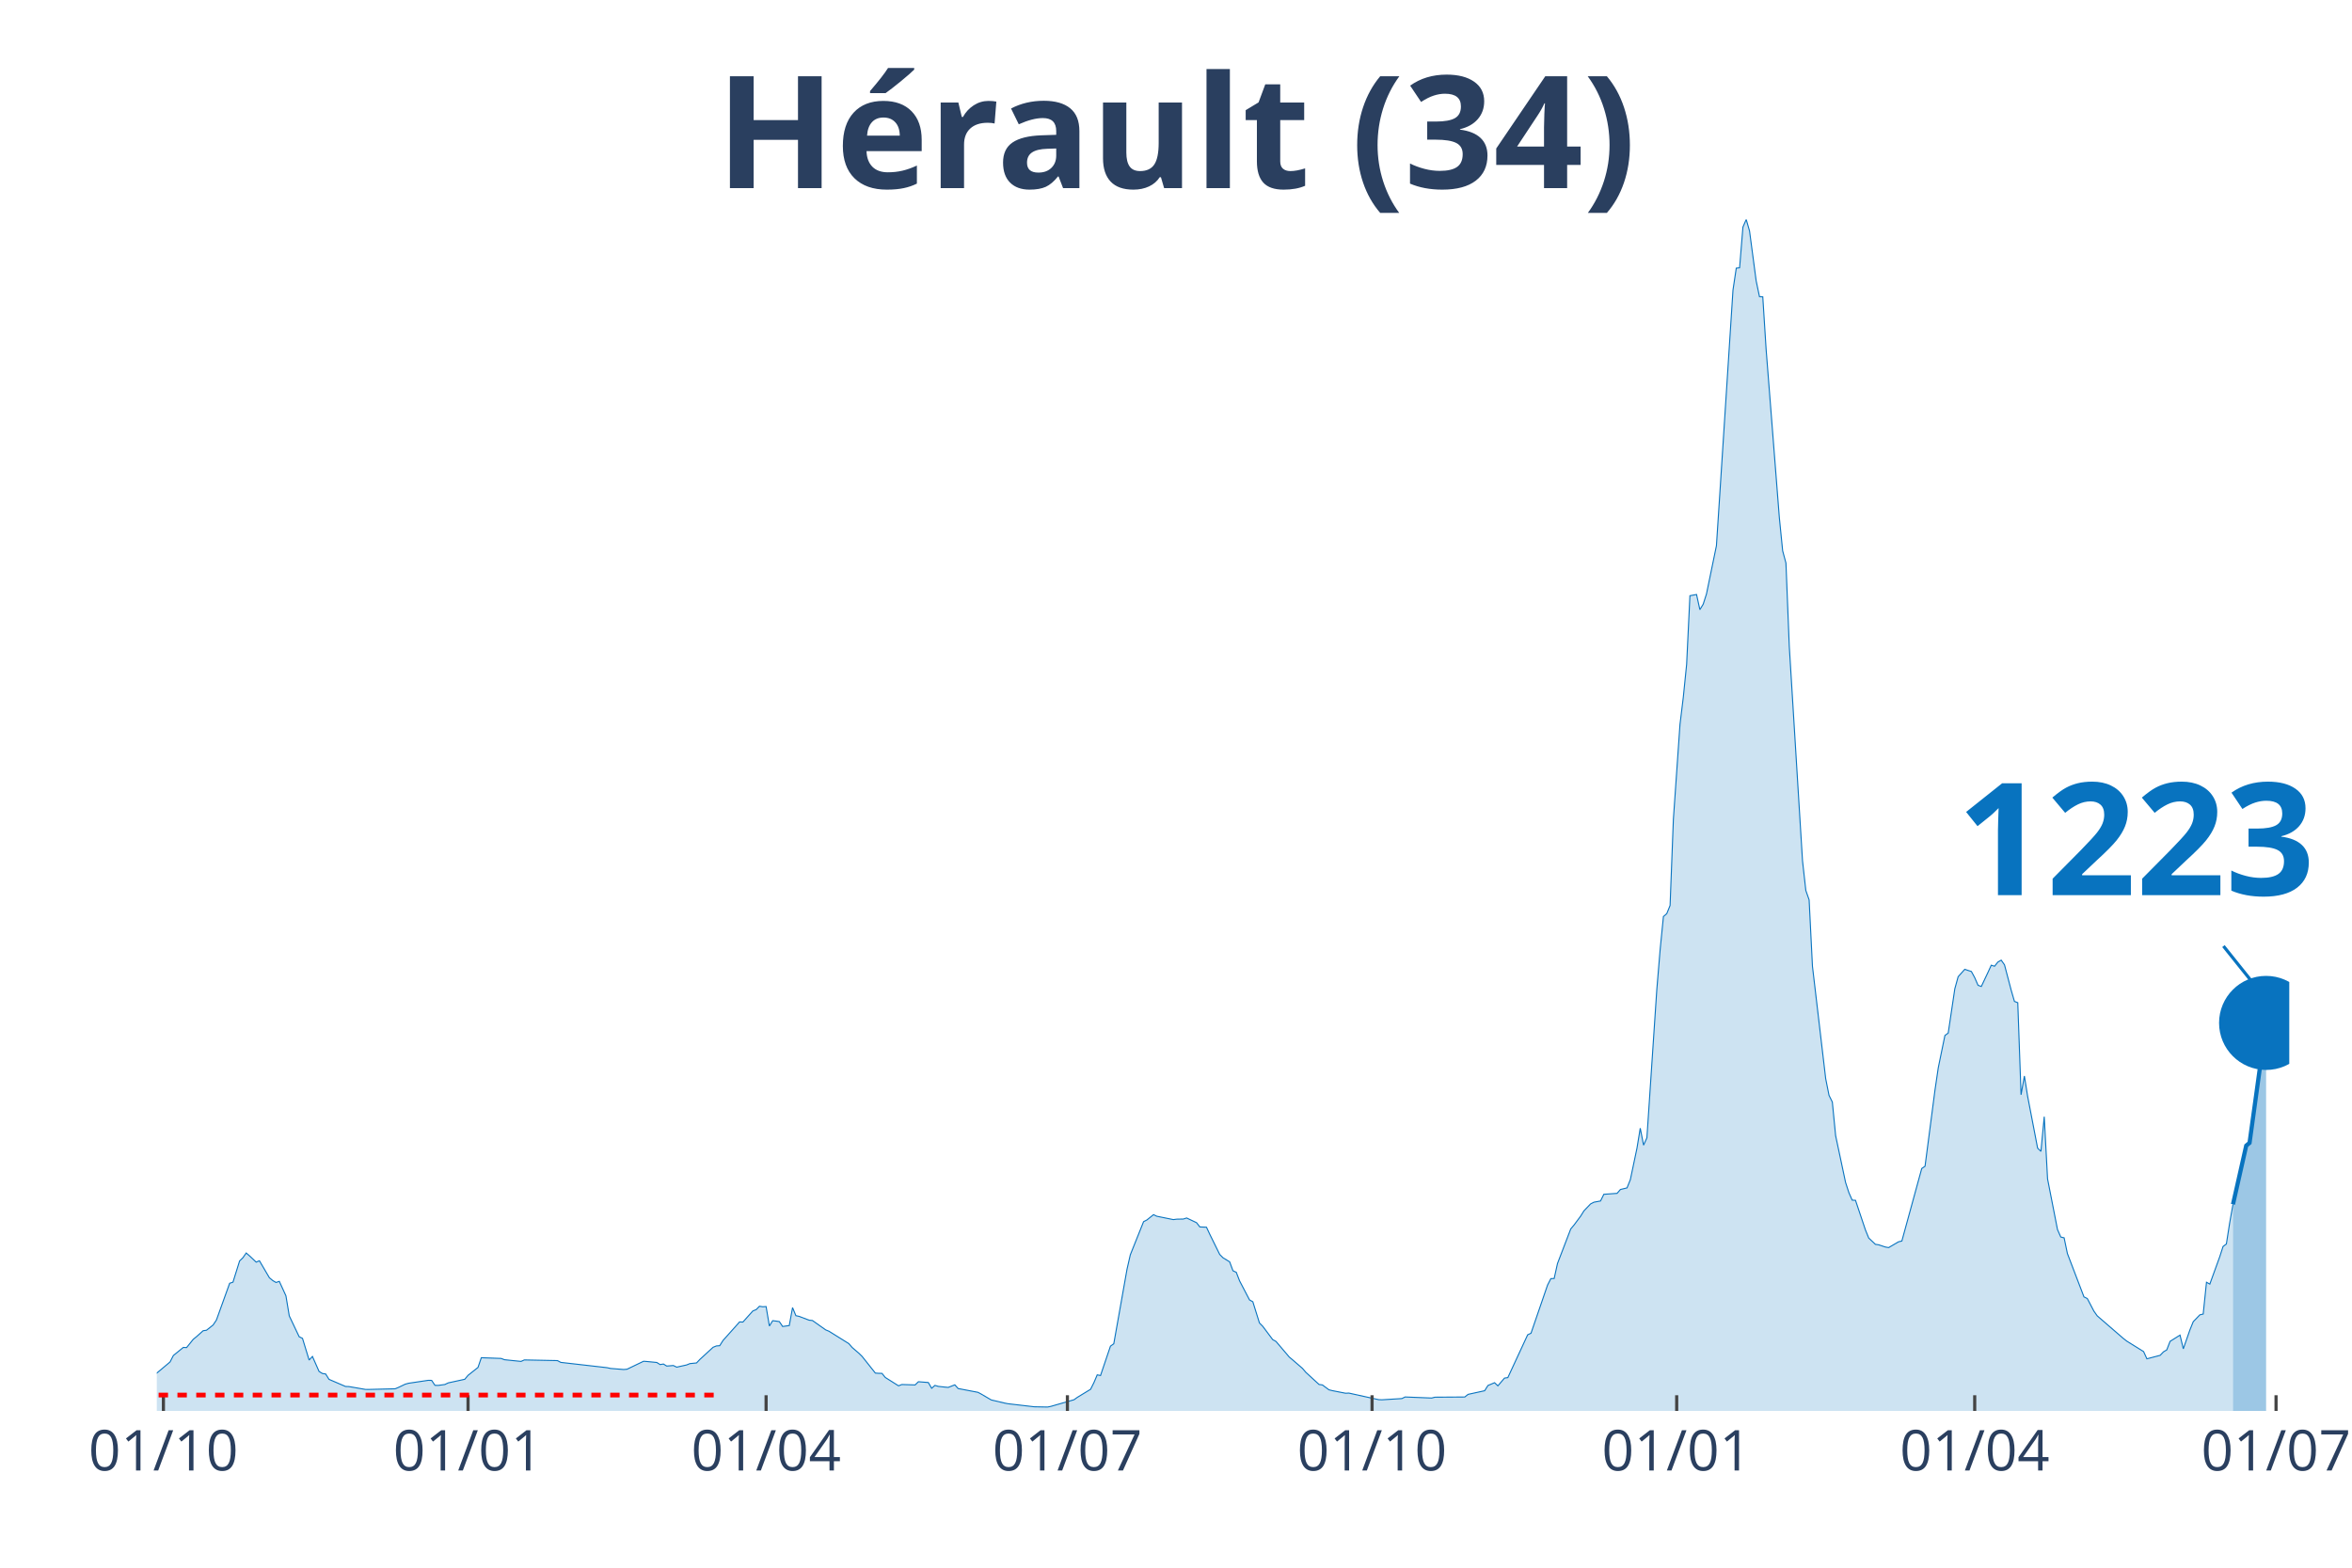
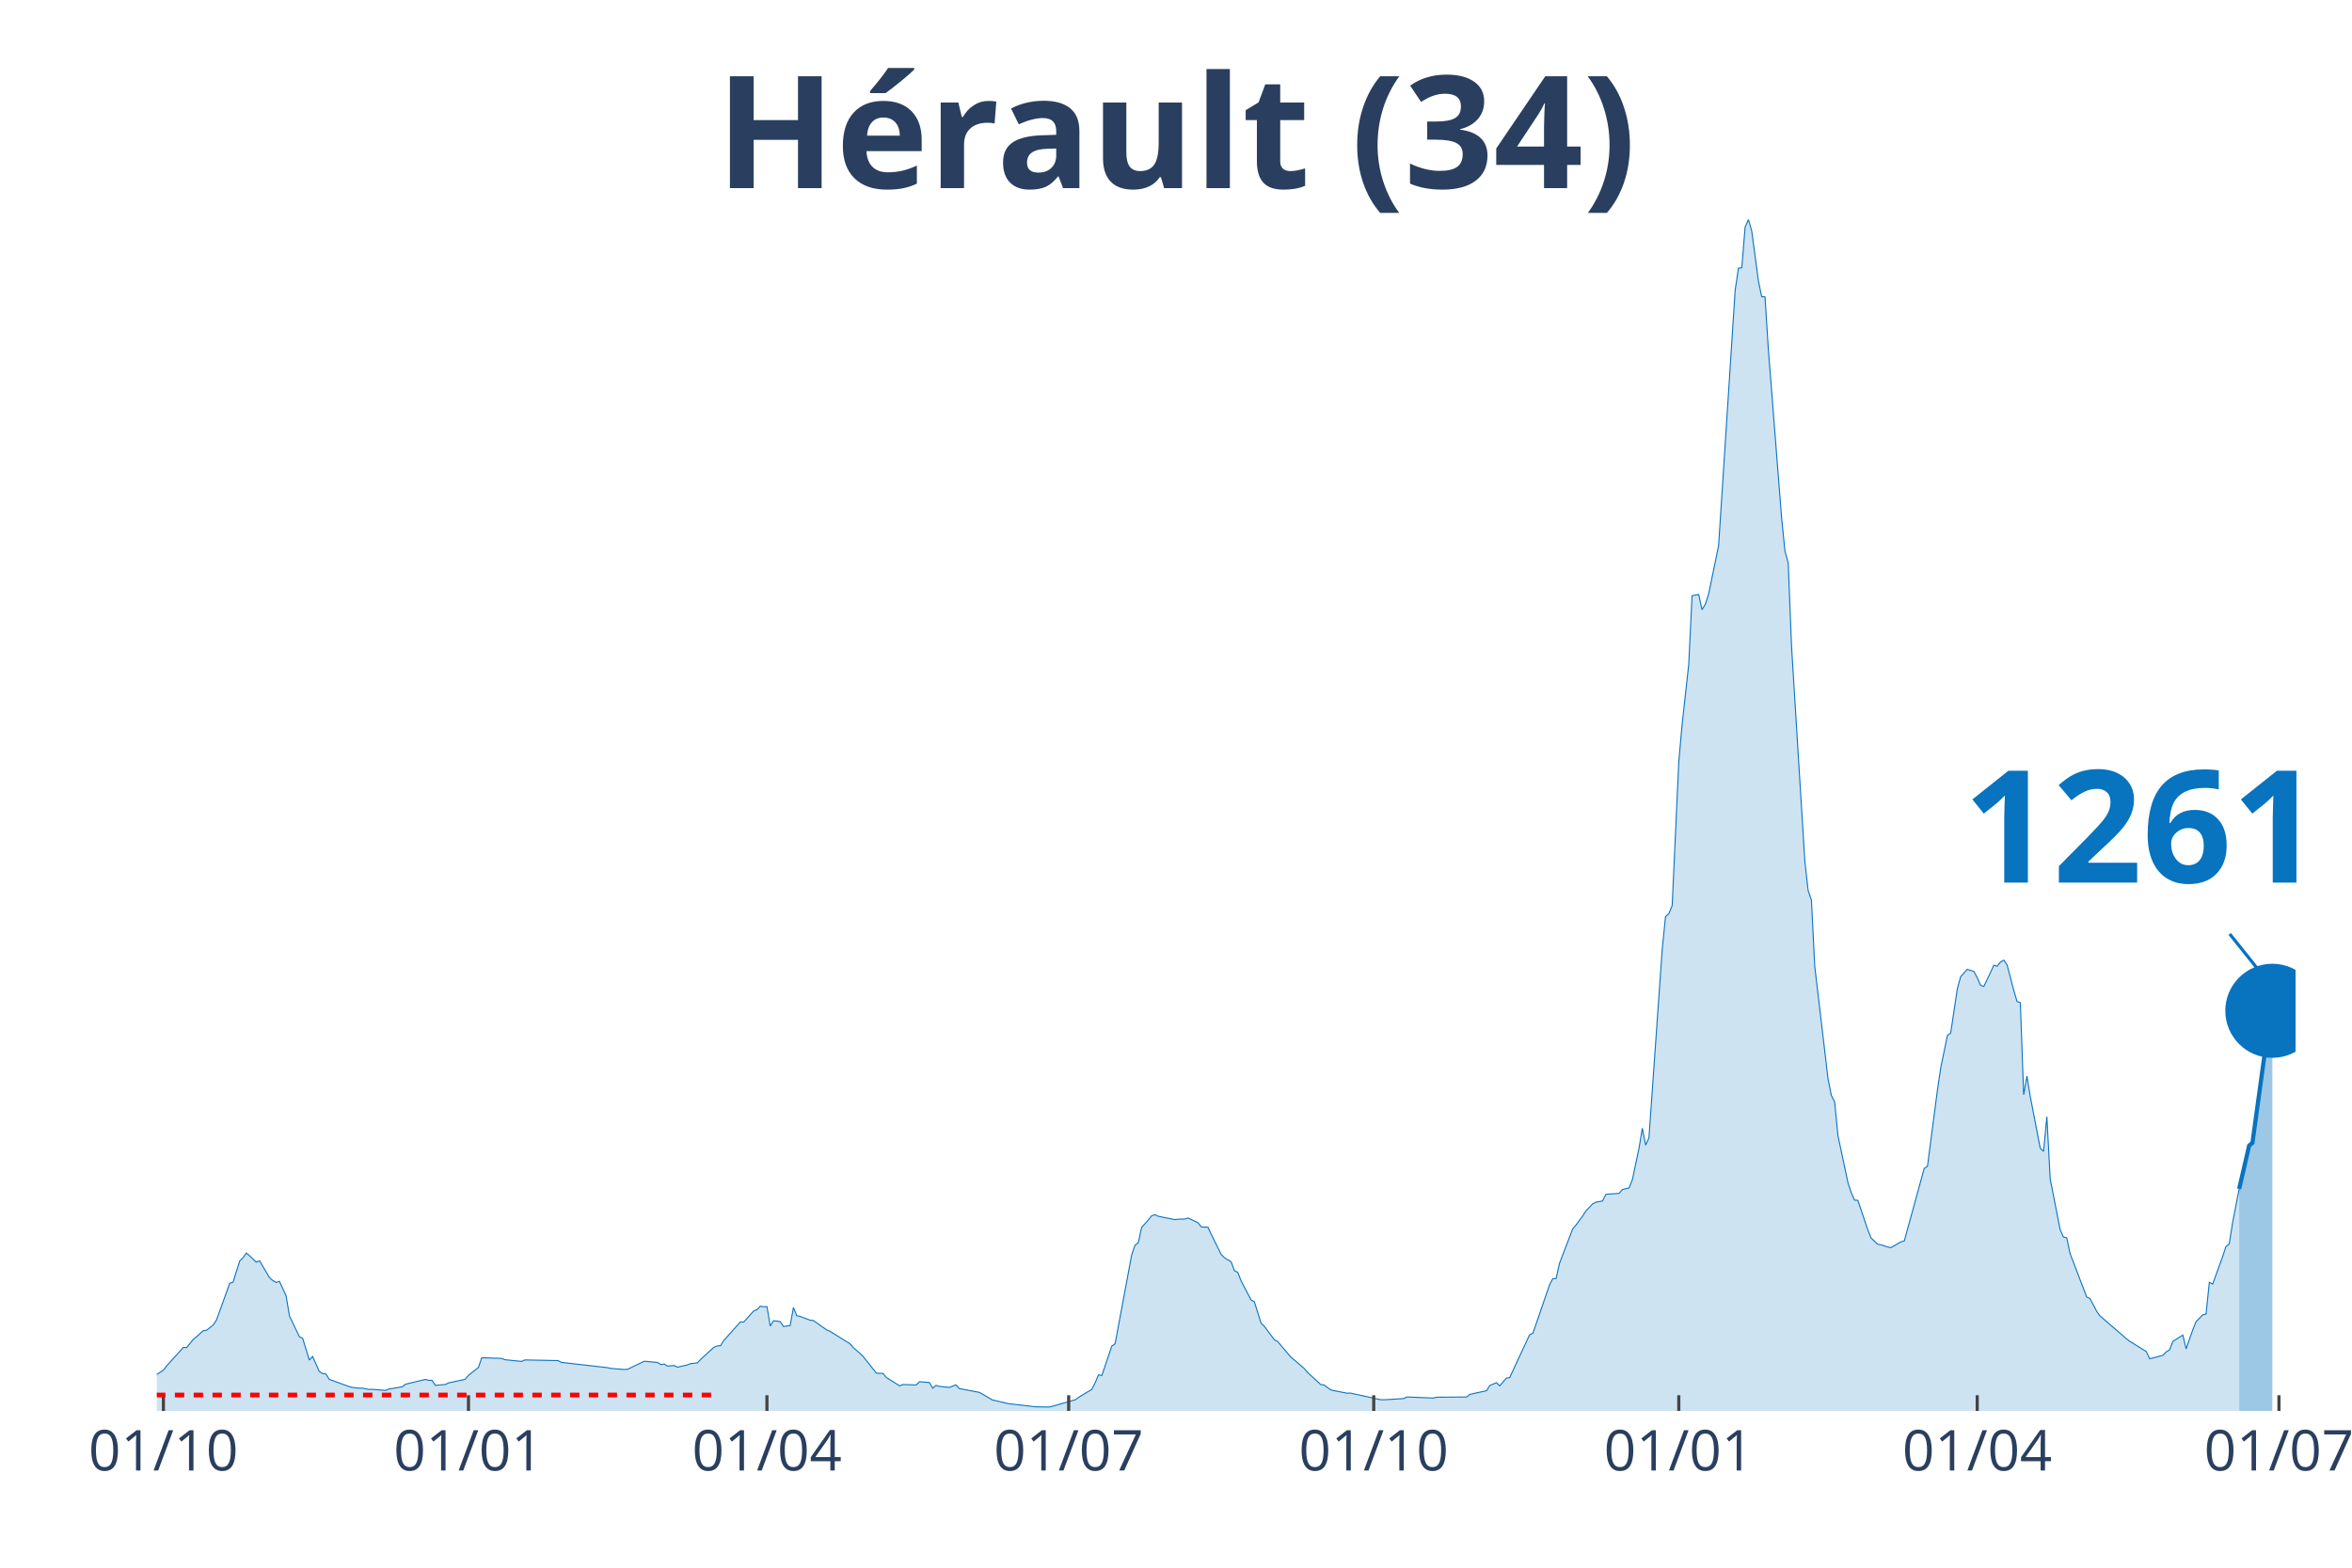
<svg xmlns="http://www.w3.org/2000/svg" class="main-svg" width="1125" height="750" style="" viewBox="0 0 750 500">
  <rect x="0" y="0" width="750" height="500" style="fill: rgb(0, 0, 0); fill-opacity: 0;" />
-   <defs id="defs-c7d1cf">
+   <defs id="defs-204a7c">
    <g class="clips">
-       <clipPath id="clipc7d1cfxyplot" class="plotclip">
-         <rect width="680" height="380" />
+       <clipPath id="clip204a7cxyplot" class="plotclip">
+         <rect width="682" height="380" />
      </clipPath>
-       <clipPath class="axesclip" id="clipc7d1cfx">
-         <rect x="50" y="0" width="680" height="500" />
+       <clipPath class="axesclip" id="clip204a7cx">
+         <rect x="50" y="0" width="682" height="500" />
      </clipPath>
-       <clipPath class="axesclip" id="clipc7d1cfy">
+       <clipPath class="axesclip" id="clip204a7cy">
        <rect x="0" y="70" width="750" height="380" />
      </clipPath>
-       <clipPath class="axesclip" id="clipc7d1cfxy">
-         <rect x="50" y="70" width="680" height="380" />
+       <clipPath class="axesclip" id="clip204a7cxy">
+         <rect x="50" y="70" width="682" height="380" />
      </clipPath>
    </g>
    <g class="gradients" />
  </defs>
  <g class="bglayer">
-     <rect class="bg" x="50" y="70" width="680" height="380" style="fill: rgb(0, 0, 0); fill-opacity: 0; stroke-width: 0;" />
+     <rect class="bg" x="50" y="70" width="682" height="380" style="fill: rgb(0, 0, 0); fill-opacity: 0; stroke-width: 0;" />
  </g>
  <g class="layer-below">
    <g class="imagelayer" />
    <g class="shapelayer" />
  </g>
  <g class="cartesianlayer">
    <g class="subplot xy">
      <g class="layer-subplot">
        <g class="shapelayer" />
        <g class="imagelayer" />
      </g>
      <g class="gridlayer">
        <g class="x">
          <path class="xgrid crisp" transform="translate(52.11,0)" d="M0,70v380" style="stroke: rgb(255, 255, 255); stroke-opacity: 1; stroke-width: 1px;" />
-           <path class="xgrid crisp" transform="translate(149.25,0)" d="M0,70v380" style="stroke: rgb(255, 255, 255); stroke-opacity: 1; stroke-width: 1px;" />
-           <path class="xgrid crisp" transform="translate(244.29,0)" d="M0,70v380" style="stroke: rgb(255, 255, 255); stroke-opacity: 1; stroke-width: 1px;" />
-           <path class="xgrid crisp" transform="translate(340.37,0)" d="M0,70v380" style="stroke: rgb(255, 255, 255); stroke-opacity: 1; stroke-width: 1px;" />
-           <path class="xgrid crisp" transform="translate(437.52,0)" d="M0,70v380" style="stroke: rgb(255, 255, 255); stroke-opacity: 1; stroke-width: 1px;" />
-           <path class="xgrid crisp" transform="translate(534.66,0)" d="M0,70v380" style="stroke: rgb(255, 255, 255); stroke-opacity: 1; stroke-width: 1px;" />
-           <path class="xgrid crisp" transform="translate(629.69,0)" d="M0,70v380" style="stroke: rgb(255, 255, 255); stroke-opacity: 1; stroke-width: 1px;" />
-           <path class="xgrid crisp" transform="translate(725.78,0)" d="M0,70v380" style="stroke: rgb(255, 255, 255); stroke-opacity: 1; stroke-width: 1px;" />
+           <path class="xgrid crisp" transform="translate(149.39,0)" d="M0,70v380" style="stroke: rgb(255, 255, 255); stroke-opacity: 1; stroke-width: 1px;" />
+           <path class="xgrid crisp" transform="translate(244.56,0)" d="M0,70v380" style="stroke: rgb(255, 255, 255); stroke-opacity: 1; stroke-width: 1px;" />
+           <path class="xgrid crisp" transform="translate(340.78,0)" d="M0,70v380" style="stroke: rgb(255, 255, 255); stroke-opacity: 1; stroke-width: 1px;" />
+           <path class="xgrid crisp" transform="translate(438.05,0)" d="M0,70v380" style="stroke: rgb(255, 255, 255); stroke-opacity: 1; stroke-width: 1px;" />
+           <path class="xgrid crisp" transform="translate(535.33,0)" d="M0,70v380" style="stroke: rgb(255, 255, 255); stroke-opacity: 1; stroke-width: 1px;" />
+           <path class="xgrid crisp" transform="translate(630.49,0)" d="M0,70v380" style="stroke: rgb(255, 255, 255); stroke-opacity: 1; stroke-width: 1px;" />
+           <path class="xgrid crisp" transform="translate(726.71,0)" d="M0,70v380" style="stroke: rgb(255, 255, 255); stroke-opacity: 1; stroke-width: 1px;" />
        </g>
        <g class="y" />
      </g>
      <g class="zerolinelayer" />
      <path class="xlines-below" />
      <path class="ylines-below" />
      <g class="overlines-below" />
      <g class="xaxislayer-below" />
      <g class="yaxislayer-below" />
      <g class="overaxes-below" />
-       <g class="plot" transform="translate(50, 70)" clip-path="url('#clipc7d1cfxyplot')">
+       <g class="plot" transform="translate(50, 70)" clip-path="url('#clip204a7cxyplot')">
        <g class="scatterlayer mlayer">
-           <g class="trace scatter tracec6ef08" style="stroke-miterlimit: 2;">
+           <g class="trace scatter trace9fdb55" style="stroke-miterlimit: 2;">
            <g class="fills">
              <g>
-                 <path class="js-fill" d="M662.05,380L-143.6,380L-143.6,379.54L-120.37,379.85L-119.32,379.85L-64.41,379.02L-63.35,378.88L-55.96,378.16L-54.91,377.71L-48.57,374.66L-47.52,373.63L-40.12,370.75L-39.07,370.6L-33.79,370.12L-32.73,370.35L-13.73,369.23L-12.67,369.16L-8.45,369.97L-7.39,370.38L-5.28,370.11L-4.22,370.46L-1.06,369.09L0,367.94L4.22,364.39L5.28,362.33L8.45,359.75L9.5,359.8L11.61,357.17L12.67,356.31L14.78,354.42L15.84,354.27L17.95,352.6L19.01,351.01L23.23,339.29L24.29,338.93L26.4,332.17L27.45,331.14L28.51,329.63L29.57,330.54L31.68,332.54L32.73,332.11L35.9,337.52L36.96,338.41L38.01,339.03L39.07,338.68L41.18,343.29L42.24,349.68L45.4,356.34L46.46,356.86L48.57,363.77L49.63,362.63L51.74,367.4L52.8,368.06L53.85,368.22L54.91,369.93L60.19,372.2L61.24,372.23L66.52,373.14L67.58,373.15L76.02,372.94L77.08,372.49L79.19,371.48L80.25,371.18L86.58,370.24L87.64,370.26L88.7,371.84L89.75,371.86L91.86,371.57L92.92,371.06L98.2,369.91L99.25,368.65L102.42,366.13L103.48,363.03L109.81,363.26L110.87,363.67L116.15,364.21L117.2,363.74L127.76,363.95L128.82,364.52L143.6,366.21L144.66,366.45L148.88,366.79L149.94,366.7L155.22,364.16L156.27,364.24L159.44,364.55L160.5,365.22L161.55,365.04L162.61,365.69L164.72,365.52L165.78,366.04L168.94,365.34L170,364.91L172.11,364.7L173.17,363.58L177.39,359.7L178.45,359.27L179.5,359.2L180.56,357.52L185.84,351.61L186.89,351.66L190.06,348.12L191.12,347.69L192.17,346.62L193.23,346.78L194.29,346.72L195.34,352.92L196.4,351.22L197.45,351.35L198.51,351.51L199.57,353.07L201.68,352.77L202.73,347.05L203.79,349.62L204.84,349.85L208.01,351.06L209.07,351.16L213.29,354.15L214.35,354.59L220.68,358.54L221.74,359.77L223.85,361.58L224.91,362.62L229.13,367.93L230.19,368.01L231.24,368.02L232.3,369.33L236.52,371.99L237.58,371.58L241.8,371.71L242.86,370.69L246.02,370.94L247.08,372.77L248.14,371.86L249.19,372.17L251.3,372.4L252.36,372.5L254.47,371.68L255.53,372.86L261.86,374.07L262.92,374.64L266.09,376.5L267.14,376.74L270.31,377.49L271.37,377.7L278.76,378.56L279.81,378.68L284.04,378.76L285.09,378.55L292.48,376.43L293.54,375.67L297.76,373.1L298.82,370.99L299.88,368.5L300.93,368.71L304.1,359.34L305.16,358.58L309.38,334.81L310.43,330.21L314.66,319.64L315.71,319.1L317.83,317.4L318.88,317.91L324.16,318.98L325.22,318.84L327.33,318.8L328.39,318.46L331.55,319.96L332.61,321.32L334.72,321.41L335.78,323.68L338.94,330.09L340,331.16L342.11,332.45L343.17,335.3L344.22,335.79L345.28,338.53L348.45,344.6L349.5,345.18L351.61,351.95L352.67,353.02L355.84,357.26L356.89,357.84L361.12,362.82L362.17,363.7L365.34,366.44L366.4,367.69L370.62,371.56L371.68,371.71L373.79,373.27L374.84,373.53L379.07,374.36L380.12,374.31L389.63,376.41L390.68,376.45L397.02,376.06L398.07,375.55L406.52,375.89L407.58,375.62L417.08,375.56L418.14,374.72L423.42,373.56L424.47,371.89L426.58,371L427.64,372L429.75,369.53L430.81,369.38L437.14,355.72L438.2,355.23L443.48,339.86L444.53,337.81L445.59,337.76L446.65,332.98L450.87,321.97L451.93,320.7L454.04,317.86L455.09,316.18L457.2,313.98L458.26,313.43L460.37,313.04L461.43,310.91L465.65,310.61L466.71,309.38L468.82,308.87L469.88,306.24L471.99,296.22L473.04,289.83L474.1,295.24L475.16,292.9L478.32,245.61L479.38,232.87L480.43,222.32L481.49,221.4L482.55,218.8L483.6,191.37L485.71,161.05L486.77,152.34L487.83,141.89L488.88,120L490.99,119.61L492.05,124.44L493.11,122.71L494.16,119.43L497.33,104.06L498.39,87.83L502.61,22.5L503.66,15.51L504.72,15.4L505.78,2.43L506.83,0L507.89,3.67L510,19.56L511.06,24.61L512.11,24.67L513.17,41.36L517.39,95.08L518.45,105.68L519.5,109.59L520.56,136.1L524.78,204.53L525.84,214.01L526.89,217.01L527.95,238.18L532.17,274.02L533.23,279.34L534.29,281.48L535.34,292.2L538.51,307.13L539.57,310.39L540.62,312.77L541.68,312.83L544.84,322.26L545.9,324.86L548.01,326.86L549.07,327.02L551.18,327.72L552.24,327.91L555.4,326.06L556.46,325.81L562.8,302.68L563.85,301.96L567.02,277.68L568.07,270.55L570.19,260.25L571.24,259.49L573.35,245.35L574.41,241.51L576.52,239.15L577.58,239.51L578.63,239.85L579.69,241.8L580.75,244.25L581.8,244.62L583.91,240.15L584.97,237.84L586.02,238.17L587.08,236.84L588.14,236.23L589.19,237.72L591.3,245.74L592.36,249.39L593.42,249.8L594.47,279.16L595.53,273.19L596.58,279.73L599.75,296.19L600.81,297.21L601.86,286.16L602.92,306L606.09,322.16L607.14,324.54L608.2,324.79L609.25,329.81L614.53,343.63L615.59,344.15L617.7,348.18L618.76,349.68L627.2,356.98L628.26,357.79L633.54,361.07L634.6,363.38L638.82,362.27L639.88,361.16L640.93,360.54L641.99,357.81L645.16,355.82L646.21,360.19L648.32,354.14L649.38,351.53L651.49,349.35L652.55,349.1L653.6,338.96L654.66,339.55L657.83,330.81L658.88,327.56L659.94,326.76L660.99,320.04L662.05,314.11" style="fill: rgb(8, 115, 191); fill-opacity: 0.2; stroke-width: 0;" />
+                 <path class="js-fill" d="M664.02,380L-143.8,380L-143.8,379.54L-120.54,379.85L-119.48,379.85L-64.5,379.02L-63.44,378.88L-56.04,378.16L-54.98,377.71L-49.7,375.89L-48.64,374.66L-43.35,371.05L-42.29,370.87L-26.43,370.26L-25.38,369.99L-9.52,369.62L-8.46,369.97L-6.34,370.08L-5.29,370.11L-3.17,370.26L-2.11,369.71L2.11,367L3.17,365.61L8.46,359.75L9.52,359.8L11.63,357.17L12.69,356.31L14.8,354.42L15.86,354.27L17.98,352.6L19.03,351.01L23.26,339.29L24.32,338.93L26.43,332.17L27.49,331.14L28.55,329.63L29.61,330.54L31.72,332.54L32.78,332.11L35.95,337.52L37.01,338.41L38.07,339.03L39.12,338.68L41.24,343.29L42.29,349.68L45.47,356.34L46.52,356.86L48.64,363.77L49.7,362.63L51.81,367.4L52.87,368.06L53.93,368.22L54.98,369.93L61.33,372.23L62.38,372.52L64.5,372.75L65.56,372.74L67.67,373.15L68.73,373.11L72.96,373.46L74.02,373.02L78.24,372.31L79.3,371.48L85.65,369.95L86.7,370.24L87.76,370.26L88.82,371.84L91.99,371.57L93.05,371.06L98.33,369.91L99.39,368.65L102.56,366.13L103.62,363.03L109.97,363.26L111.02,363.67L116.31,364.21L117.37,363.74L127.94,363.95L129,364.52L143.8,366.21L144.86,366.45L149.09,366.79L150.15,366.7L155.43,364.16L156.49,364.24L159.66,364.55L160.72,365.22L161.78,365.04L162.83,365.69L164.95,365.52L166.01,366.04L169.18,365.34L170.24,364.91L172.35,364.7L173.41,363.58L177.64,359.7L178.69,359.27L179.75,359.2L180.81,357.52L186.1,351.61L187.15,351.66L190.33,348.12L191.38,347.69L192.44,346.62L193.5,346.78L194.56,346.72L195.61,352.92L196.67,351.22L197.73,351.35L198.78,351.51L199.84,353.07L201.96,352.77L203.01,347.05L204.07,349.62L205.13,349.85L208.3,351.06L209.36,351.16L213.59,354.15L214.64,354.59L220.99,358.54L222.05,359.77L224.16,361.58L225.22,362.62L229.45,367.93L230.51,368.01L231.56,368.02L232.62,369.33L236.85,371.99L237.91,371.58L242.14,371.71L243.19,370.69L246.37,370.94L247.42,372.77L248.48,371.86L249.54,372.17L251.65,372.4L252.71,372.5L254.82,371.68L255.88,372.86L262.23,374.07L263.28,374.64L266.46,376.5L267.51,376.74L270.69,377.49L271.74,377.7L279.14,378.56L280.2,378.68L284.43,378.76L285.49,378.55L292.89,376.43L293.95,375.67L298.18,373.1L299.23,370.99L300.29,368.5L301.35,368.71L304.52,359.34L305.58,358.58L310.87,330.21L311.92,327.17L312.98,326.34L314.04,321.48L316.15,319.1L317.21,317.79L318.27,317.4L319.32,317.91L324.61,318.98L325.67,318.84L327.78,318.8L328.84,318.46L332.01,319.96L333.07,321.32L335.18,321.41L336.24,323.68L339.41,330.09L340.47,331.16L342.59,332.45L343.64,335.3L344.7,335.79L345.76,338.53L348.93,344.6L349.99,345.18L352.1,351.95L353.16,353.02L356.33,357.26L357.39,357.84L361.62,362.82L362.68,363.7L365.85,366.44L366.91,367.69L371.13,371.56L372.19,371.71L374.31,373.27L375.36,373.53L379.59,374.36L380.65,374.31L390.17,376.41L391.22,376.45L397.57,376.06L398.63,375.55L407.09,375.89L408.14,375.62L417.66,375.56L418.72,374.72L424,373.56L425.06,371.89L427.18,371L428.23,372L430.35,369.53L431.4,369.38L437.75,355.72L438.81,355.23L444.09,339.86L445.15,337.81L446.21,337.76L447.27,332.98L451.49,321.97L452.55,320.7L454.67,317.86L455.72,316.18L457.84,313.98L458.9,313.43L461.01,313.04L462.07,310.91L466.3,310.61L467.36,309.38L469.47,308.87L470.53,306.24L472.64,296.22L473.7,289.83L474.76,295.24L475.81,292.9L480.04,232.87L481.1,222.32L482.16,221.4L483.22,218.8L485.33,172.97L486.39,161.05L488.5,141.89L489.56,120L491.67,119.61L492.73,124.44L493.79,122.71L494.85,119.43L498.02,104.06L499.08,87.83L503.31,22.5L504.36,15.51L505.42,15.4L506.48,2.43L507.53,0L508.59,3.67L510.71,19.56L511.76,24.61L512.82,24.67L513.88,41.36L518.11,95.08L519.17,105.68L520.22,109.59L521.28,136.1L525.51,204.53L526.57,214.01L527.62,217.01L528.68,238.18L532.91,274.02L533.97,279.34L535.03,281.48L536.08,292.2L539.26,307.13L540.31,310.39L541.37,312.77L542.43,312.83L545.6,322.26L546.66,324.86L548.77,326.86L549.83,327.02L551.94,327.72L553,327.91L556.17,326.06L557.23,325.81L563.58,302.68L564.63,301.96L567.8,277.68L568.86,270.55L570.98,260.25L572.03,259.49L574.15,245.35L575.21,241.51L577.32,239.15L578.38,239.51L579.44,239.85L580.49,241.8L581.55,244.25L582.61,244.62L584.72,240.15L585.78,237.84L586.84,238.17L587.89,236.84L588.95,236.23L590.01,237.72L592.12,245.74L593.18,249.39L594.24,249.8L595.3,279.16L596.35,273.19L597.41,279.73L600.58,296.19L601.64,297.21L602.7,286.16L603.76,306L606.93,322.16L607.98,324.54L609.04,324.79L610.1,329.81L615.39,343.63L616.44,344.15L618.56,348.18L619.62,349.68L628.07,356.98L629.13,357.79L634.42,361.07L635.48,363.38L639.71,362.27L640.76,361.16L641.82,360.54L642.88,357.81L646.05,355.82L647.11,360.19L649.22,354.14L650.28,351.53L652.39,349.35L653.45,349.1L654.51,338.96L655.57,339.55L658.74,330.81L659.8,327.56L660.85,326.76L661.91,320.04L664.02,309.19" style="fill: rgb(8, 115, 191); fill-opacity: 0.2; stroke-width: 0;" />
              </g>
            </g>
            <g class="errorbars" />
            <g class="lines">
-               <path class="js-line" d="M-143.6,379.54L-120.37,379.85L-119.32,379.85L-64.41,379.02L-63.35,378.88L-55.96,378.16L-54.91,377.71L-48.57,374.66L-47.52,373.63L-40.12,370.75L-39.07,370.6L-33.79,370.12L-32.73,370.35L-13.73,369.23L-12.67,369.16L-8.45,369.97L-7.39,370.38L-5.28,370.11L-4.22,370.46L-1.06,369.09L0,367.94L4.22,364.39L5.28,362.33L8.45,359.75L9.5,359.8L11.61,357.17L12.67,356.31L14.78,354.42L15.84,354.27L17.95,352.6L19.01,351.01L23.23,339.29L24.29,338.93L26.4,332.17L27.45,331.14L28.51,329.63L29.57,330.54L31.68,332.54L32.73,332.11L35.9,337.52L36.96,338.41L38.01,339.03L39.07,338.68L41.18,343.29L42.24,349.68L45.4,356.34L46.46,356.86L48.57,363.77L49.63,362.63L51.74,367.4L52.8,368.06L53.85,368.22L54.91,369.93L60.19,372.2L61.24,372.23L66.52,373.14L67.58,373.15L76.02,372.94L77.08,372.49L79.19,371.48L80.25,371.18L86.58,370.24L87.64,370.26L88.7,371.84L89.75,371.86L91.86,371.57L92.92,371.06L98.2,369.91L99.25,368.65L102.42,366.13L103.48,363.03L109.81,363.26L110.87,363.67L116.15,364.21L117.2,363.74L127.76,363.95L128.82,364.52L143.6,366.21L144.66,366.45L148.88,366.79L149.94,366.7L155.22,364.16L156.27,364.24L159.44,364.55L160.5,365.22L161.55,365.04L162.61,365.69L164.72,365.52L165.78,366.04L168.94,365.34L170,364.91L172.11,364.7L173.17,363.58L177.39,359.7L178.45,359.27L179.5,359.2L180.56,357.52L185.84,351.61L186.89,351.66L190.06,348.12L191.12,347.69L192.17,346.62L193.23,346.78L194.29,346.72L195.34,352.92L196.4,351.22L197.45,351.35L198.51,351.51L199.57,353.07L201.68,352.77L202.73,347.05L203.79,349.62L204.84,349.85L208.01,351.06L209.07,351.16L213.29,354.15L214.35,354.59L220.68,358.54L221.74,359.77L223.85,361.58L224.91,362.62L229.13,367.93L230.19,368.01L231.24,368.02L232.3,369.33L236.52,371.99L237.58,371.58L241.8,371.71L242.86,370.69L246.02,370.94L247.08,372.77L248.14,371.86L249.19,372.17L251.3,372.4L252.36,372.5L254.47,371.68L255.53,372.86L261.86,374.07L262.92,374.64L266.09,376.5L267.14,376.74L270.31,377.49L271.37,377.7L278.76,378.56L279.81,378.68L284.04,378.76L285.09,378.55L292.48,376.43L293.54,375.67L297.76,373.1L298.82,370.99L299.88,368.5L300.93,368.71L304.1,359.34L305.16,358.58L309.38,334.81L310.43,330.21L314.66,319.64L315.71,319.1L317.83,317.4L318.88,317.91L324.16,318.98L325.22,318.84L327.33,318.8L328.39,318.46L331.55,319.96L332.61,321.32L334.72,321.41L335.78,323.68L338.94,330.09L340,331.16L342.11,332.45L343.17,335.3L344.22,335.79L345.28,338.53L348.45,344.6L349.5,345.18L351.61,351.95L352.67,353.02L355.84,357.26L356.89,357.84L361.12,362.82L362.17,363.7L365.34,366.44L366.4,367.69L370.62,371.56L371.68,371.71L373.79,373.27L374.84,373.53L379.07,374.36L380.12,374.31L389.63,376.41L390.68,376.45L397.02,376.06L398.07,375.55L406.52,375.89L407.58,375.62L417.08,375.56L418.14,374.72L423.42,373.56L424.47,371.89L426.58,371L427.64,372L429.75,369.53L430.81,369.38L437.14,355.72L438.2,355.23L443.48,339.86L444.53,337.81L445.59,337.76L446.65,332.98L450.87,321.97L451.93,320.7L454.04,317.86L455.09,316.18L457.2,313.98L458.26,313.43L460.37,313.04L461.43,310.91L465.65,310.61L466.71,309.38L468.82,308.87L469.88,306.24L471.99,296.22L473.04,289.83L474.1,295.24L475.16,292.9L478.32,245.61L479.38,232.87L480.43,222.32L481.49,221.4L482.55,218.8L483.6,191.37L485.71,161.05L486.77,152.34L487.83,141.89L488.88,120L490.99,119.61L492.05,124.44L493.11,122.71L494.16,119.43L497.33,104.06L498.39,87.83L502.61,22.5L503.66,15.51L504.72,15.4L505.78,2.43L506.83,0L507.89,3.67L510,19.56L511.06,24.61L512.11,24.67L513.17,41.36L517.39,95.08L518.45,105.68L519.5,109.59L520.56,136.1L524.78,204.53L525.84,214.01L526.89,217.01L527.95,238.18L532.17,274.02L533.23,279.34L534.29,281.48L535.34,292.2L538.51,307.13L539.57,310.39L540.62,312.77L541.68,312.83L544.84,322.26L545.9,324.86L548.01,326.86L549.07,327.02L551.18,327.72L552.24,327.91L555.4,326.06L556.46,325.81L562.8,302.68L563.85,301.96L567.02,277.68L568.07,270.55L570.19,260.25L571.24,259.49L573.35,245.35L574.41,241.51L576.52,239.15L577.58,239.51L578.63,239.85L579.69,241.8L580.75,244.25L581.8,244.62L583.91,240.15L584.97,237.84L586.02,238.17L587.08,236.84L588.14,236.23L589.19,237.72L591.3,245.74L592.36,249.39L593.42,249.8L594.47,279.16L595.53,273.19L596.58,279.73L599.75,296.19L600.81,297.21L601.86,286.16L602.92,306L606.09,322.16L607.14,324.54L608.2,324.79L609.25,329.81L614.53,343.63L615.59,344.15L617.7,348.18L618.76,349.68L627.2,356.98L628.26,357.79L633.54,361.07L634.6,363.38L638.82,362.27L639.88,361.16L640.93,360.54L641.99,357.81L645.16,355.82L646.21,360.19L648.32,354.14L649.38,351.53L651.49,349.35L652.55,349.1L653.6,338.96L654.66,339.55L657.83,330.81L658.88,327.56L659.94,326.76L660.99,320.04L662.05,314.11" style="vector-effect: non-scaling-stroke; fill: none; stroke: rgb(8, 115, 191); stroke-opacity: 1; stroke-width: 0.5px; opacity: 1;" />
+               <path class="js-line" d="M-143.8,379.54L-120.54,379.85L-119.48,379.85L-64.5,379.02L-63.44,378.88L-56.04,378.16L-54.98,377.71L-49.7,375.89L-48.64,374.66L-43.35,371.05L-42.29,370.87L-26.43,370.26L-25.38,369.99L-9.52,369.62L-8.46,369.97L-6.34,370.08L-5.29,370.11L-3.17,370.26L-2.11,369.71L2.11,367L3.17,365.61L8.46,359.75L9.52,359.8L11.63,357.17L12.69,356.31L14.8,354.42L15.86,354.27L17.98,352.6L19.03,351.01L23.26,339.29L24.32,338.93L26.43,332.17L27.49,331.14L28.55,329.63L29.61,330.54L31.72,332.54L32.78,332.11L35.95,337.52L37.01,338.41L38.07,339.03L39.12,338.68L41.24,343.29L42.29,349.68L45.47,356.34L46.52,356.86L48.64,363.77L49.7,362.63L51.81,367.4L52.87,368.06L53.93,368.22L54.98,369.93L61.33,372.23L62.38,372.52L64.5,372.75L65.56,372.74L67.67,373.15L68.73,373.11L72.96,373.46L74.02,373.02L78.24,372.31L79.3,371.48L85.65,369.95L86.7,370.24L87.76,370.26L88.82,371.84L91.99,371.57L93.05,371.06L98.33,369.91L99.39,368.65L102.56,366.13L103.62,363.03L109.97,363.26L111.02,363.67L116.31,364.21L117.37,363.74L127.94,363.95L129,364.52L143.8,366.21L144.86,366.45L149.09,366.79L150.15,366.7L155.43,364.16L156.49,364.24L159.66,364.55L160.72,365.22L161.78,365.04L162.83,365.69L164.95,365.52L166.01,366.04L169.18,365.34L170.24,364.91L172.35,364.7L173.41,363.58L177.64,359.7L178.69,359.27L179.75,359.2L180.81,357.52L186.1,351.61L187.15,351.66L190.33,348.12L191.38,347.69L192.44,346.62L193.5,346.78L194.56,346.72L195.61,352.92L196.67,351.22L197.73,351.35L198.78,351.51L199.84,353.07L201.96,352.77L203.01,347.05L204.07,349.62L205.13,349.85L208.3,351.06L209.36,351.16L213.59,354.15L214.64,354.59L220.99,358.54L222.05,359.77L224.16,361.58L225.22,362.62L229.45,367.93L230.51,368.01L231.56,368.02L232.62,369.33L236.85,371.99L237.91,371.58L242.14,371.71L243.19,370.69L246.37,370.94L247.42,372.77L248.48,371.86L249.54,372.17L251.65,372.4L252.71,372.5L254.82,371.68L255.88,372.86L262.23,374.07L263.28,374.64L266.46,376.5L267.51,376.74L270.69,377.49L271.74,377.7L279.14,378.56L280.2,378.68L284.43,378.76L285.49,378.55L292.89,376.43L293.95,375.67L298.18,373.1L299.23,370.99L300.29,368.5L301.35,368.71L304.52,359.34L305.58,358.58L310.87,330.21L311.92,327.17L312.98,326.34L314.04,321.48L316.15,319.1L317.21,317.79L318.27,317.4L319.32,317.91L324.61,318.98L325.67,318.84L327.78,318.8L328.84,318.46L332.01,319.96L333.07,321.32L335.18,321.41L336.24,323.68L339.41,330.09L340.47,331.16L342.59,332.45L343.64,335.3L344.7,335.79L345.76,338.53L348.93,344.6L349.99,345.18L352.1,351.95L353.16,353.02L356.33,357.26L357.39,357.84L361.62,362.82L362.68,363.7L365.85,366.44L366.91,367.69L371.13,371.56L372.19,371.71L374.31,373.27L375.36,373.53L379.59,374.36L380.65,374.31L390.17,376.41L391.22,376.45L397.57,376.06L398.63,375.55L407.09,375.89L408.14,375.62L417.66,375.56L418.72,374.72L424,373.56L425.06,371.89L427.18,371L428.23,372L430.35,369.53L431.4,369.38L437.75,355.72L438.81,355.23L444.09,339.86L445.15,337.81L446.21,337.76L447.27,332.98L451.49,321.97L452.55,320.7L454.67,317.86L455.72,316.18L457.84,313.98L458.9,313.43L461.01,313.04L462.07,310.91L466.3,310.61L467.36,309.38L469.47,308.87L470.53,306.24L472.64,296.22L473.7,289.83L474.76,295.24L475.81,292.9L480.04,232.87L481.1,222.32L482.16,221.4L483.22,218.8L485.33,172.97L486.39,161.05L488.5,141.89L489.56,120L491.67,119.61L492.73,124.44L493.79,122.71L494.85,119.43L498.02,104.06L499.08,87.83L503.31,22.5L504.36,15.51L505.42,15.4L506.48,2.43L507.53,0L508.59,3.67L510.71,19.56L511.76,24.61L512.82,24.67L513.88,41.36L518.11,95.08L519.17,105.68L520.22,109.59L521.28,136.1L525.51,204.53L526.57,214.01L527.62,217.01L528.68,238.18L532.91,274.02L533.97,279.34L535.03,281.48L536.08,292.2L539.26,307.13L540.31,310.39L541.37,312.77L542.43,312.83L545.6,322.26L546.66,324.86L548.77,326.86L549.83,327.02L551.94,327.72L553,327.91L556.17,326.06L557.23,325.81L563.58,302.68L564.63,301.96L567.8,277.68L568.86,270.55L570.98,260.25L572.03,259.49L574.15,245.35L575.21,241.51L577.32,239.15L578.38,239.51L579.44,239.85L580.49,241.8L581.55,244.25L582.61,244.62L584.72,240.15L585.78,237.84L586.84,238.17L587.89,236.84L588.95,236.23L590.01,237.72L592.12,245.74L593.18,249.39L594.24,249.8L595.3,279.16L596.35,273.19L597.41,279.73L600.58,296.19L601.64,297.21L602.7,286.16L603.76,306L606.93,322.16L607.98,324.54L609.04,324.79L610.1,329.81L615.39,343.63L616.44,344.15L618.56,348.18L619.62,349.68L628.07,356.98L629.13,357.79L634.42,361.07L635.48,363.38L639.71,362.27L640.76,361.16L641.82,360.54L642.88,357.81L646.05,355.82L647.11,360.19L649.22,354.14L650.28,351.53L652.39,349.35L653.45,349.1L654.51,338.96L655.57,339.55L658.74,330.81L659.8,327.56L660.85,326.76L661.91,320.04L664.02,309.19" style="vector-effect: non-scaling-stroke; fill: none; stroke: rgb(8, 115, 191); stroke-opacity: 1; stroke-width: 0.5px; opacity: 1;" />
            </g>
            <g class="points" />
            <g class="text" />
          </g>
-           <g class="trace scatter traceed9c00" style="stroke-miterlimit: 2;">
+           <g class="trace scatter tracee1dea0" style="stroke-miterlimit: 2;">
            <g class="fills">
              <g>
-                 <path class="js-fill" d="M672.61,380L662.05,380L662.05,314.11L666.27,295.39L667.33,294.51L672.61,256.25" style="fill: rgb(8, 115, 191); fill-opacity: 0.4; stroke-width: 0;" />
+                 <path class="js-fill" d="M674.6,380L664.02,380L664.02,309.19L667.2,295.38L668.25,294.5L673.54,256.02L674.6,252.38" style="fill: rgb(8, 115, 191); fill-opacity: 0.4; stroke-width: 0;" />
              </g>
            </g>
            <g class="errorbars" />
            <g class="lines">
-               <path class="js-line" d="M662.05,314.11L666.27,295.39L667.33,294.51L672.61,256.25" style="vector-effect: non-scaling-stroke; fill: none; stroke: rgb(8, 115, 191); stroke-opacity: 1; stroke-width: 2px; opacity: 1;" />
+               <path class="js-line" d="M664.02,309.19L667.2,295.38L668.25,294.5L673.54,256.02L674.6,252.38" style="vector-effect: non-scaling-stroke; fill: none; stroke: rgb(8, 115, 191); stroke-opacity: 1; stroke-width: 2px; opacity: 1;" />
            </g>
            <g class="points" />
            <g class="text" />
          </g>
-           <g class="trace scatter traced5a110" style="stroke-miterlimit: 2; opacity: 1;">
+           <g class="trace scatter trace80de1b" style="stroke-miterlimit: 2; opacity: 1;">
            <g class="fills" />
            <g class="errorbars" />
            <g class="lines" />
            <g class="points">
-               <path class="point" transform="translate(672.61,256.25)" d="M15,0A15,15 0 1,1 0,-15A15,15 0 0,1 15,0Z" style="opacity: 1; stroke-width: 0px; fill: rgb(8, 115, 191); fill-opacity: 1;" />
+               <path class="point" transform="translate(674.6,252.38)" d="M15,0A15,15 0 1,1 0,-15A15,15 0 0,1 15,0Z" style="opacity: 1; stroke-width: 0px; fill: rgb(8, 115, 191); fill-opacity: 1;" />
            </g>
            <g class="text" />
          </g>
        </g>
      </g>
      <g class="overplot" />
      <path class="xlines-above crisp" style="fill: none; stroke-width: 1px; stroke: rgb(0, 0, 0); stroke-opacity: 0;" d="" />
      <path class="ylines-above crisp" style="fill: none;" d="M0,0" />
      <g class="overlines-above" />
      <g class="xaxislayer-above">
        <path class="xtick ticks crisp" d="M0,450v-5" transform="translate(52.11,0)" style="stroke: rgb(68, 68, 68); stroke-opacity: 1; stroke-width: 1px;" />
-         <path class="xtick ticks crisp" d="M0,450v-5" transform="translate(149.25,0)" style="stroke: rgb(68, 68, 68); stroke-opacity: 1; stroke-width: 1px;" />
-         <path class="xtick ticks crisp" d="M0,450v-5" transform="translate(244.29,0)" style="stroke: rgb(68, 68, 68); stroke-opacity: 1; stroke-width: 1px;" />
-         <path class="xtick ticks crisp" d="M0,450v-5" transform="translate(340.37,0)" style="stroke: rgb(68, 68, 68); stroke-opacity: 1; stroke-width: 1px;" />
-         <path class="xtick ticks crisp" d="M0,450v-5" transform="translate(437.52,0)" style="stroke: rgb(68, 68, 68); stroke-opacity: 1; stroke-width: 1px;" />
-         <path class="xtick ticks crisp" d="M0,450v-5" transform="translate(534.66,0)" style="stroke: rgb(68, 68, 68); stroke-opacity: 1; stroke-width: 1px;" />
-         <path class="xtick ticks crisp" d="M0,450v-5" transform="translate(629.69,0)" style="stroke: rgb(68, 68, 68); stroke-opacity: 1; stroke-width: 1px;" />
-         <path class="xtick ticks crisp" d="M0,450v-5" transform="translate(725.78,0)" style="stroke: rgb(68, 68, 68); stroke-opacity: 1; stroke-width: 1px;" />
+         <path class="xtick ticks crisp" d="M0,450v-5" transform="translate(149.39,0)" style="stroke: rgb(68, 68, 68); stroke-opacity: 1; stroke-width: 1px;" />
+         <path class="xtick ticks crisp" d="M0,450v-5" transform="translate(244.56,0)" style="stroke: rgb(68, 68, 68); stroke-opacity: 1; stroke-width: 1px;" />
+         <path class="xtick ticks crisp" d="M0,450v-5" transform="translate(340.78,0)" style="stroke: rgb(68, 68, 68); stroke-opacity: 1; stroke-width: 1px;" />
+         <path class="xtick ticks crisp" d="M0,450v-5" transform="translate(438.05,0)" style="stroke: rgb(68, 68, 68); stroke-opacity: 1; stroke-width: 1px;" />
+         <path class="xtick ticks crisp" d="M0,450v-5" transform="translate(535.33,0)" style="stroke: rgb(68, 68, 68); stroke-opacity: 1; stroke-width: 1px;" />
+         <path class="xtick ticks crisp" d="M0,450v-5" transform="translate(630.49,0)" style="stroke: rgb(68, 68, 68); stroke-opacity: 1; stroke-width: 1px;" />
+         <path class="xtick ticks crisp" d="M0,450v-5" transform="translate(726.71,0)" style="stroke: rgb(68, 68, 68); stroke-opacity: 1; stroke-width: 1px;" />
        <g class="xtick">
          <text text-anchor="middle" x="0" y="469" transform="translate(52.11,0)" style="font-family: 'Open Sans', verdana, arial, sans-serif; font-size: 18px; fill: rgb(42, 63, 95); fill-opacity: 1; white-space: pre;">01/10</text>
        </g>
        <g class="xtick">
-           <text text-anchor="middle" x="0" y="469" transform="translate(149.25,0)" style="font-family: 'Open Sans', verdana, arial, sans-serif; font-size: 18px; fill: rgb(42, 63, 95); fill-opacity: 1; white-space: pre;">01/01</text>
+           <text text-anchor="middle" x="0" y="469" transform="translate(149.39,0)" style="font-family: 'Open Sans', verdana, arial, sans-serif; font-size: 18px; fill: rgb(42, 63, 95); fill-opacity: 1; white-space: pre;">01/01</text>
        </g>
        <g class="xtick">
-           <text text-anchor="middle" x="0" y="469" transform="translate(244.29,0)" style="font-family: 'Open Sans', verdana, arial, sans-serif; font-size: 18px; fill: rgb(42, 63, 95); fill-opacity: 1; white-space: pre;">01/04</text>
+           <text text-anchor="middle" x="0" y="469" transform="translate(244.56,0)" style="font-family: 'Open Sans', verdana, arial, sans-serif; font-size: 18px; fill: rgb(42, 63, 95); fill-opacity: 1; white-space: pre;">01/04</text>
        </g>
        <g class="xtick">
-           <text text-anchor="middle" x="0" y="469" transform="translate(340.37,0)" style="font-family: 'Open Sans', verdana, arial, sans-serif; font-size: 18px; fill: rgb(42, 63, 95); fill-opacity: 1; white-space: pre;">01/07</text>
+           <text text-anchor="middle" x="0" y="469" transform="translate(340.78,0)" style="font-family: 'Open Sans', verdana, arial, sans-serif; font-size: 18px; fill: rgb(42, 63, 95); fill-opacity: 1; white-space: pre;">01/07</text>
        </g>
        <g class="xtick">
-           <text text-anchor="middle" x="0" y="469" transform="translate(437.52,0)" style="font-family: 'Open Sans', verdana, arial, sans-serif; font-size: 18px; fill: rgb(42, 63, 95); fill-opacity: 1; white-space: pre;">01/10</text>
+           <text text-anchor="middle" x="0" y="469" transform="translate(438.05,0)" style="font-family: 'Open Sans', verdana, arial, sans-serif; font-size: 18px; fill: rgb(42, 63, 95); fill-opacity: 1; white-space: pre;">01/10</text>
        </g>
        <g class="xtick">
-           <text text-anchor="middle" x="0" y="469" transform="translate(534.66,0)" style="font-family: 'Open Sans', verdana, arial, sans-serif; font-size: 18px; fill: rgb(42, 63, 95); fill-opacity: 1; white-space: pre;">01/01</text>
+           <text text-anchor="middle" x="0" y="469" transform="translate(535.33,0)" style="font-family: 'Open Sans', verdana, arial, sans-serif; font-size: 18px; fill: rgb(42, 63, 95); fill-opacity: 1; white-space: pre;">01/01</text>
        </g>
        <g class="xtick">
-           <text text-anchor="middle" x="0" y="469" transform="translate(629.69,0)" style="font-family: 'Open Sans', verdana, arial, sans-serif; font-size: 18px; fill: rgb(42, 63, 95); fill-opacity: 1; white-space: pre;">01/04</text>
+           <text text-anchor="middle" x="0" y="469" transform="translate(630.49,0)" style="font-family: 'Open Sans', verdana, arial, sans-serif; font-size: 18px; fill: rgb(42, 63, 95); fill-opacity: 1; white-space: pre;">01/04</text>
        </g>
        <g class="xtick">
-           <text text-anchor="middle" x="0" y="469" transform="translate(725.78,0)" style="font-family: 'Open Sans', verdana, arial, sans-serif; font-size: 18px; fill: rgb(42, 63, 95); fill-opacity: 1; white-space: pre;">01/07</text>
+           <text text-anchor="middle" x="0" y="469" transform="translate(726.71,0)" style="font-family: 'Open Sans', verdana, arial, sans-serif; font-size: 18px; fill: rgb(42, 63, 95); fill-opacity: 1; white-space: pre;">01/07</text>
        </g>
      </g>
      <g class="yaxislayer-above" />
      <g class="overaxes-above" />
    </g>
  </g>
  <g class="polarlayer" />
  <g class="ternarylayer" />
  <g class="geolayer" />
  <g class="funnelarealayer" />
  <g class="pielayer" />
  <g class="treemaplayer" />
  <g class="sunburstlayer" />
  <g class="glimages" />
-   <defs id="topdefs-c7d1cf">
+   <defs id="topdefs-204a7c">
    <g class="clips" />
  </defs>
  <g class="layer-above">
    <g class="imagelayer" />
    <g class="shapelayer">
-       <path data-index="0" fill-rule="evenodd" d="M-543.42,444.94L228.45,444.94" clip-path="url('#clipc7d1cfxy')" style="opacity: 1; stroke: rgb(255, 0, 0); stroke-opacity: 1; fill: rgb(0, 0, 0); fill-opacity: 0; stroke-dasharray: 3px, 3px; stroke-width: 1.5px;" />
+       <path data-index="0" fill-rule="evenodd" d="M-544.24,444.94L228.69,444.94" clip-path="url('#clip204a7cxy')" style="opacity: 1; stroke: rgb(255, 0, 0); stroke-opacity: 1; fill: rgb(0, 0, 0); fill-opacity: 0; stroke-dasharray: 3px, 3px; stroke-width: 1.5px;" />
    </g>
  </g>
  <g class="infolayer">
    <g class="g-gtitle">
      <text class="gtitle" x="375" y="25" text-anchor="middle" dy="0.7em" style="font-family: 'Open Sans', verdana, arial, sans-serif; font-size: 50px; fill: rgb(42, 63, 95); opacity: 1; font-weight: normal; white-space: pre;">
        <tspan style="font-weight:bold">Hérault (34)</tspan>
      </text>
    </g>
    <g class="g-xtitle" />
    <g class="annotation" data-index="0" style="opacity: 1;">
-       <g class="annotation-text-g" transform="rotate(0,680.61,266.25)">
-         <g class="cursor-pointer" transform="translate(609, 230)">
+       <g class="annotation-text-g" transform="rotate(0,682.6,262.38)">
+         <g class="cursor-pointer" transform="translate(611, 226)">
          <rect class="bg" x="0.5" y="0.5" width="143" height="71" style="stroke-width: 1px; stroke: rgb(0, 0, 0); stroke-opacity: 0; fill: rgb(255, 255, 255); fill-opacity: 0.6;" />
          <text class="annotation-text" text-anchor="middle" x="72.078" y="55.5" style="font-family: 'Open Sans', verdana, arial, sans-serif; font-size: 50px; fill: rgb(8, 115, 191); fill-opacity: 1; white-space: pre;">
-             <tspan style="font-weight:bold">1223 </tspan>
+             <tspan style="font-weight:bold">1261 </tspan>
          </text>
        </g>
      </g>
      <g class="annotation-arrow-g" style="opacity: 1;">
-         <path d="M709.01,301.75L720.61,316.25" style="stroke-width: 1px; stroke: rgb(8, 115, 191); stroke-opacity: 1; stroke-dasharray: 0px, 0px, 18.569px, 18.569px;" />
+         <path d="M711,297.88L722.6,312.38" style="stroke-width: 1px; stroke: rgb(8, 115, 191); stroke-opacity: 1; stroke-dasharray: 0px, 0px, 18.569px, 18.569px;" />
      </g>
    </g>
  </g>
</svg>
